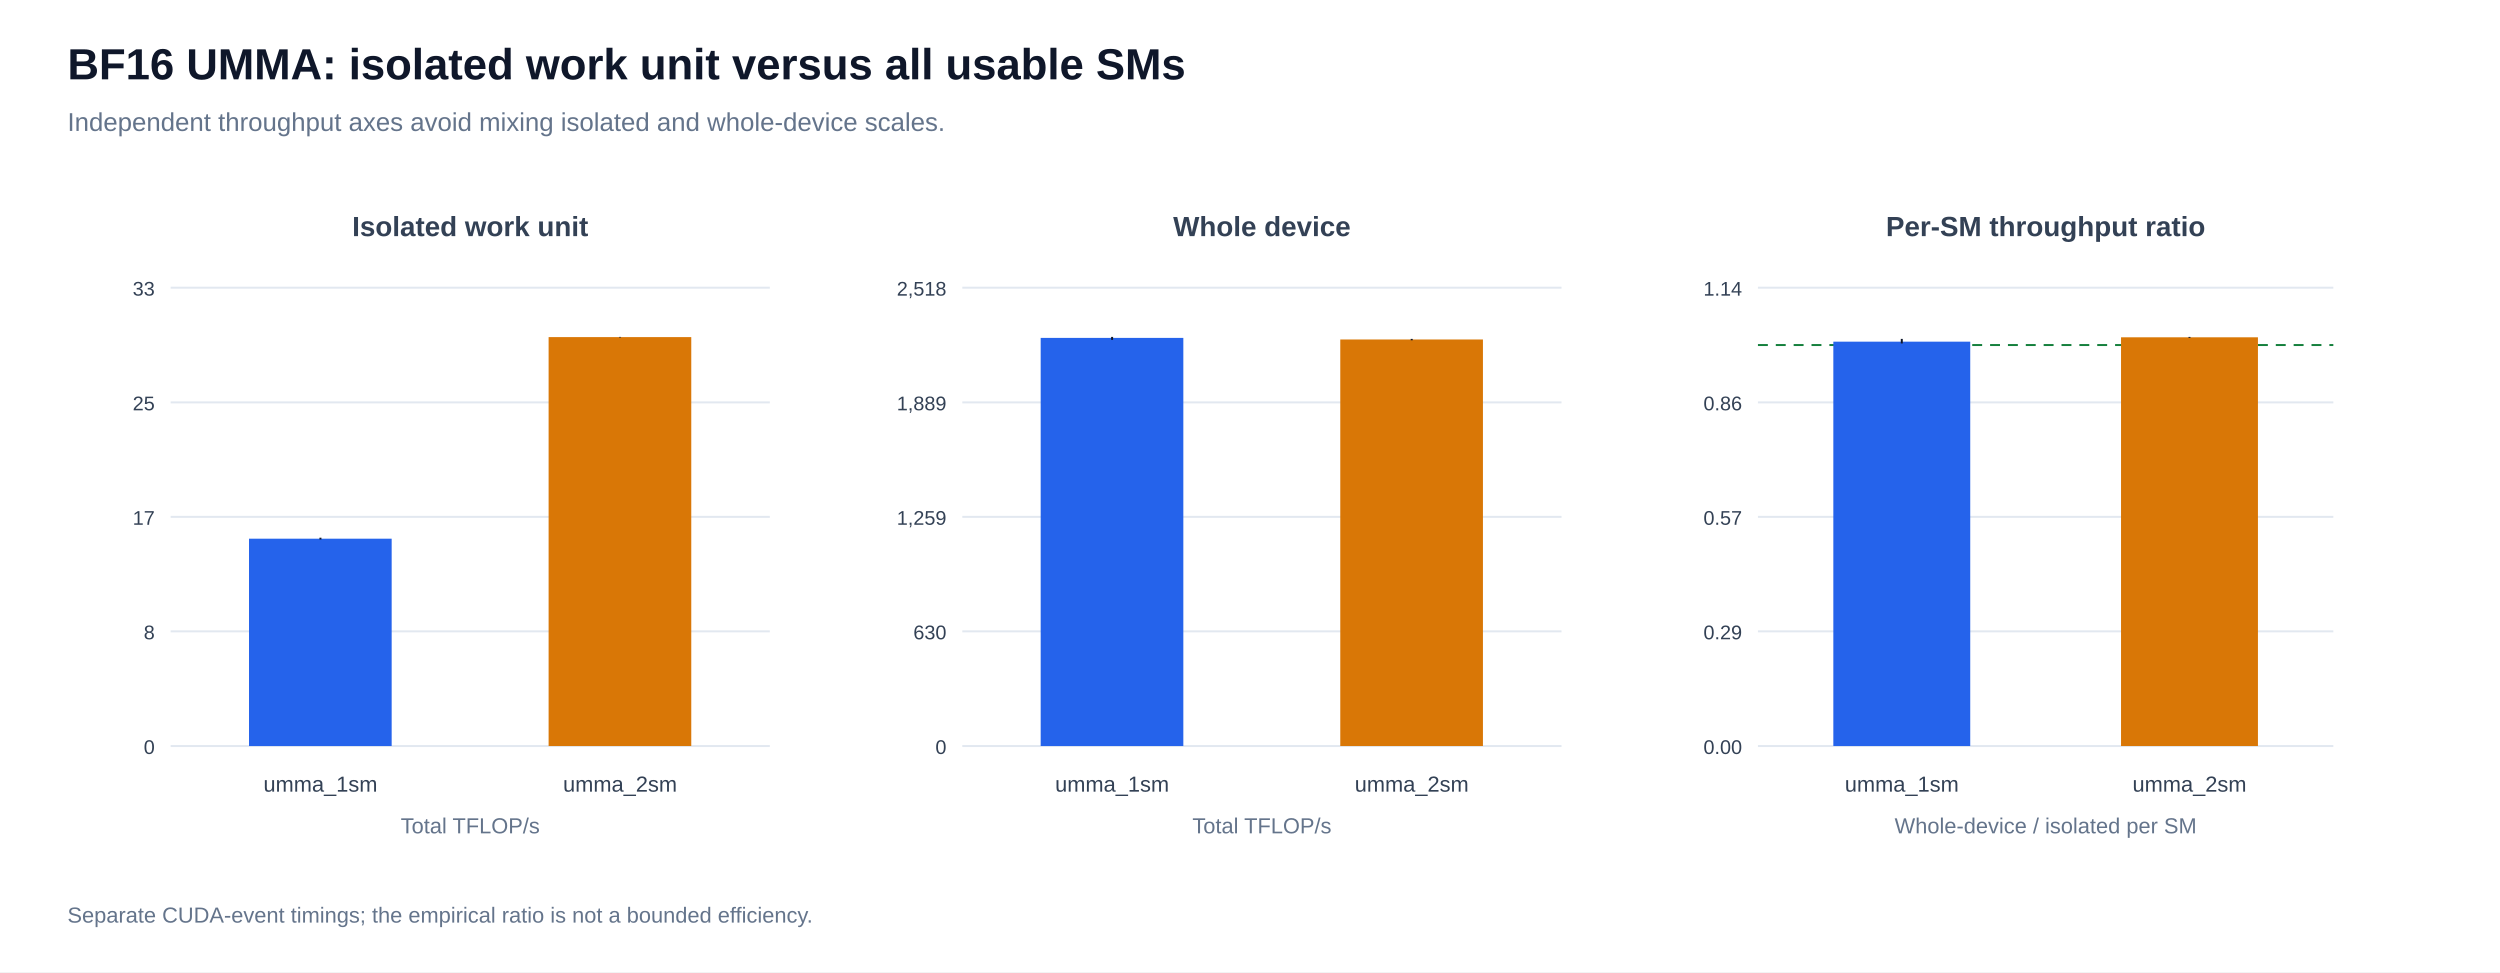
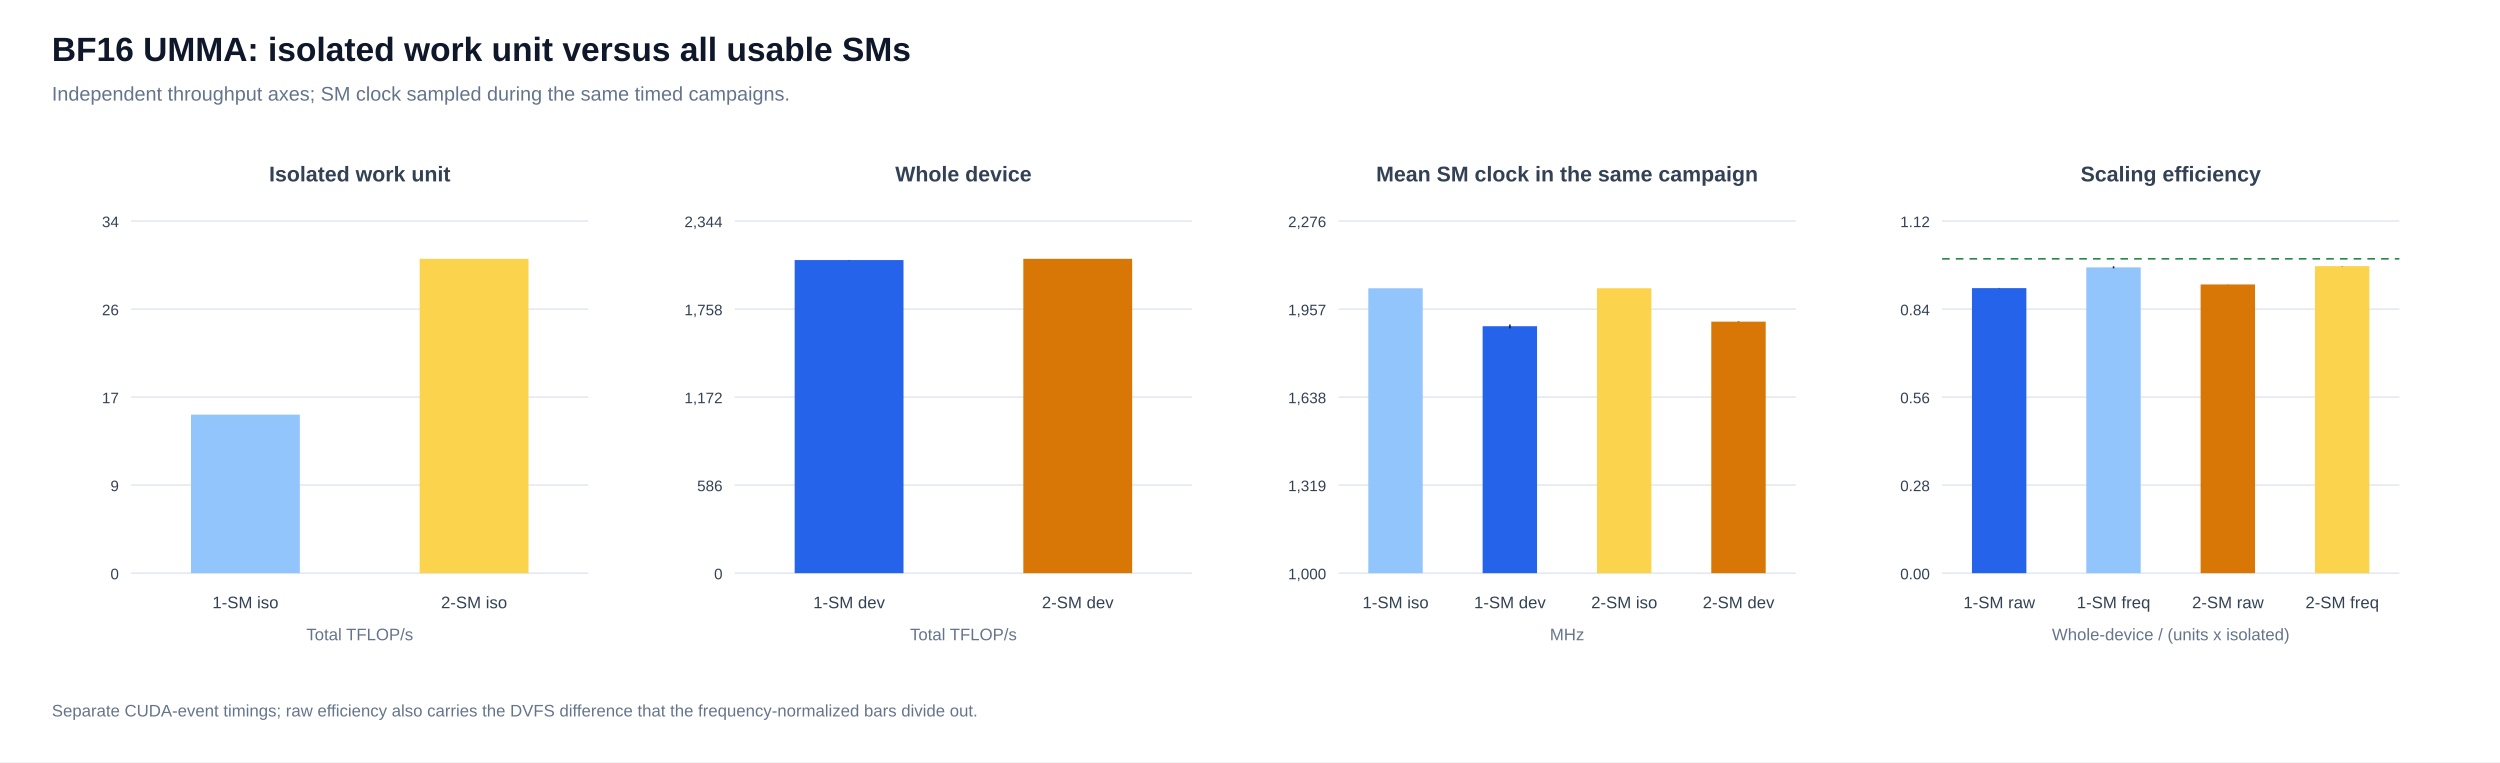
- <svg xmlns="http://www.w3.org/2000/svg" width="1260" height="490" viewBox="0 0 1260 490" role="img" aria-label="BF16 UMMA: isolated work unit versus all usable SMs">
+ <svg xmlns="http://www.w3.org/2000/svg" width="1640" height="500" viewBox="0 0 1640 500" role="img" aria-label="BF16 UMMA: isolated work unit versus all usable SMs">
  <rect width="100%" height="100%" fill="#ffffff" />
  <text x="34.0" y="40.0" font-family="Arial, sans-serif" font-size="22" fill="#0f172a" font-weight="700">BF16 UMMA: isolated work unit versus all usable SMs</text>
-   <text x="34.0" y="66.0" font-family="Arial, sans-serif" font-size="13" fill="#64748b">Independent throughput axes avoid mixing isolated and whole-device scales.</text>
-   <text x="237.0" y="119.0" font-family="Arial, sans-serif" font-size="14" fill="#334155" text-anchor="middle" font-weight="700">Isolated work unit</text>
-   <line x1="86.0" y1="376.0" x2="388.0" y2="376.0" stroke="#e2e8f0" />
+   <text x="34.0" y="66.0" font-family="Arial, sans-serif" font-size="13" fill="#64748b">Independent throughput axes; SM clock sampled during the same timed campaigns.</text>
+   <text x="236.0" y="119.0" font-family="Arial, sans-serif" font-size="14" fill="#334155" text-anchor="middle" font-weight="700">Isolated work unit</text>
+   <line x1="86.0" y1="376.0" x2="386.0" y2="376.0" stroke="#e2e8f0" />
  <text x="78.0" y="380.0" font-family="Arial, sans-serif" font-size="10" fill="#334155" text-anchor="end">0</text>
-   <line x1="86.0" y1="318.2" x2="388.0" y2="318.2" stroke="#e2e8f0" />
-   <text x="78.0" y="322.2" font-family="Arial, sans-serif" font-size="10" fill="#334155" text-anchor="end">8</text>
-   <line x1="86.0" y1="260.5" x2="388.0" y2="260.5" stroke="#e2e8f0" />
+   <line x1="86.0" y1="318.2" x2="386.0" y2="318.2" stroke="#e2e8f0" />
+   <text x="78.0" y="322.2" font-family="Arial, sans-serif" font-size="10" fill="#334155" text-anchor="end">9</text>
+   <line x1="86.0" y1="260.5" x2="386.0" y2="260.5" stroke="#e2e8f0" />
  <text x="78.0" y="264.5" font-family="Arial, sans-serif" font-size="10" fill="#334155" text-anchor="end">17</text>
-   <line x1="86.0" y1="202.8" x2="388.0" y2="202.8" stroke="#e2e8f0" />
-   <text x="78.0" y="206.8" font-family="Arial, sans-serif" font-size="10" fill="#334155" text-anchor="end">25</text>
-   <line x1="86.0" y1="145.0" x2="388.0" y2="145.0" stroke="#e2e8f0" />
-   <text x="78.0" y="149.0" font-family="Arial, sans-serif" font-size="10" fill="#334155" text-anchor="end">33</text>
-   <rect x="125.5" y="271.5" width="71.9" height="104.5" fill="#2563eb" />
-   <line x1="161.5" y1="271.9" x2="161.5" y2="271.0" stroke="#0f172a" />
-   <text x="161.5" y="399.0" font-family="Arial, sans-serif" font-size="11" fill="#334155" text-anchor="middle">umma_1sm</text>
-   <rect x="276.5" y="169.9" width="71.9" height="206.1" fill="#d97706" />
-   <line x1="312.5" y1="170.1" x2="312.5" y2="169.8" stroke="#0f172a" />
-   <text x="312.5" y="399.0" font-family="Arial, sans-serif" font-size="11" fill="#334155" text-anchor="middle">umma_2sm</text>
-   <text x="237.0" y="420.0" font-family="Arial, sans-serif" font-size="11" fill="#64748b" text-anchor="middle">Total TFLOP/s</text>
-   <text x="636.0" y="119.0" font-family="Arial, sans-serif" font-size="14" fill="#334155" text-anchor="middle" font-weight="700">Whole device</text>
-   <line x1="485.0" y1="376.0" x2="787.0" y2="376.0" stroke="#e2e8f0" />
-   <text x="477.0" y="380.0" font-family="Arial, sans-serif" font-size="10" fill="#334155" text-anchor="end">0</text>
-   <line x1="485.0" y1="318.2" x2="787.0" y2="318.2" stroke="#e2e8f0" />
-   <text x="477.0" y="322.2" font-family="Arial, sans-serif" font-size="10" fill="#334155" text-anchor="end">630</text>
-   <line x1="485.0" y1="260.5" x2="787.0" y2="260.5" stroke="#e2e8f0" />
-   <text x="477.0" y="264.5" font-family="Arial, sans-serif" font-size="10" fill="#334155" text-anchor="end">1,259</text>
-   <line x1="485.0" y1="202.8" x2="787.0" y2="202.8" stroke="#e2e8f0" />
-   <text x="477.0" y="206.8" font-family="Arial, sans-serif" font-size="10" fill="#334155" text-anchor="end">1,889</text>
-   <line x1="485.0" y1="145.0" x2="787.0" y2="145.0" stroke="#e2e8f0" />
-   <text x="477.0" y="149.0" font-family="Arial, sans-serif" font-size="10" fill="#334155" text-anchor="end">2,518</text>
-   <rect x="524.5" y="170.3" width="71.9" height="205.7" fill="#2563eb" />
-   <line x1="560.5" y1="171.3" x2="560.5" y2="169.8" stroke="#0f172a" />
-   <text x="560.5" y="399.0" font-family="Arial, sans-serif" font-size="11" fill="#334155" text-anchor="middle">umma_1sm</text>
-   <rect x="675.5" y="171.1" width="71.9" height="204.9" fill="#d97706" />
-   <line x1="711.5" y1="171.5" x2="711.5" y2="170.8" stroke="#0f172a" />
-   <text x="711.5" y="399.0" font-family="Arial, sans-serif" font-size="11" fill="#334155" text-anchor="middle">umma_2sm</text>
-   <text x="636.0" y="420.0" font-family="Arial, sans-serif" font-size="11" fill="#64748b" text-anchor="middle">Total TFLOP/s</text>
-   <text x="1031.0" y="119.0" font-family="Arial, sans-serif" font-size="14" fill="#334155" text-anchor="middle" font-weight="700">Per-SM throughput ratio</text>
-   <line x1="886.0" y1="376.0" x2="1176.0" y2="376.0" stroke="#e2e8f0" />
-   <text x="878.0" y="380.0" font-family="Arial, sans-serif" font-size="10" fill="#334155" text-anchor="end">0.00</text>
-   <line x1="886.0" y1="318.2" x2="1176.0" y2="318.2" stroke="#e2e8f0" />
-   <text x="878.0" y="322.2" font-family="Arial, sans-serif" font-size="10" fill="#334155" text-anchor="end">0.29</text>
-   <line x1="886.0" y1="260.5" x2="1176.0" y2="260.5" stroke="#e2e8f0" />
-   <text x="878.0" y="264.5" font-family="Arial, sans-serif" font-size="10" fill="#334155" text-anchor="end">0.57</text>
-   <line x1="886.0" y1="202.8" x2="1176.0" y2="202.8" stroke="#e2e8f0" />
-   <text x="878.0" y="206.8" font-family="Arial, sans-serif" font-size="10" fill="#334155" text-anchor="end">0.86</text>
-   <line x1="886.0" y1="145.0" x2="1176.0" y2="145.0" stroke="#e2e8f0" />
-   <text x="878.0" y="149.0" font-family="Arial, sans-serif" font-size="10" fill="#334155" text-anchor="end">1.14</text>
-   <line x1="886.0" y1="173.9" x2="1176.0" y2="173.9" stroke="#15803d" stroke-dasharray="5 4" />
-   <rect x="924.0" y="172.2" width="69.0" height="203.8" fill="#2563eb" />
-   <line x1="958.5" y1="173.1" x2="958.5" y2="170.8" stroke="#0f172a" />
-   <text x="958.5" y="399.0" font-family="Arial, sans-serif" font-size="11" fill="#334155" text-anchor="middle">umma_1sm</text>
-   <rect x="1069.0" y="170.0" width="69.0" height="206.0" fill="#d97706" />
-   <line x1="1103.5" y1="170.3" x2="1103.5" y2="169.8" stroke="#0f172a" />
-   <text x="1103.5" y="399.0" font-family="Arial, sans-serif" font-size="11" fill="#334155" text-anchor="middle">umma_2sm</text>
-   <text x="1031.0" y="420.0" font-family="Arial, sans-serif" font-size="11" fill="#64748b" text-anchor="middle">Whole-device / isolated per SM</text>
-   <text x="34.0" y="465.0" font-family="Arial, sans-serif" font-size="11" fill="#64748b">Separate CUDA-event timings; the empirical ratio is not a bounded efficiency.</text>
+   <line x1="86.0" y1="202.8" x2="386.0" y2="202.8" stroke="#e2e8f0" />
+   <text x="78.0" y="206.8" font-family="Arial, sans-serif" font-size="10" fill="#334155" text-anchor="end">26</text>
+   <line x1="86.0" y1="145.0" x2="386.0" y2="145.0" stroke="#e2e8f0" />
+   <text x="78.0" y="149.0" font-family="Arial, sans-serif" font-size="10" fill="#334155" text-anchor="end">34</text>
+   <rect x="125.3" y="272.0" width="71.4" height="104.0" fill="#93c5fd" />
+   <line x1="161.0" y1="272.0" x2="161.0" y2="272.0" stroke="#0f172a" />
+   <text x="161.0" y="399.0" font-family="Arial, sans-serif" font-size="11" fill="#334155" text-anchor="middle">1-SM iso</text>
+   <rect x="275.3" y="169.8" width="71.4" height="206.2" fill="#fcd34d" />
+   <line x1="311.0" y1="169.8" x2="311.0" y2="169.8" stroke="#0f172a" />
+   <text x="311.0" y="399.0" font-family="Arial, sans-serif" font-size="11" fill="#334155" text-anchor="middle">2-SM iso</text>
+   <text x="236.0" y="420.0" font-family="Arial, sans-serif" font-size="11" fill="#64748b" text-anchor="middle">Total TFLOP/s</text>
+   <text x="632.0" y="119.0" font-family="Arial, sans-serif" font-size="14" fill="#334155" text-anchor="middle" font-weight="700">Whole device</text>
+   <line x1="482.0" y1="376.0" x2="782.0" y2="376.0" stroke="#e2e8f0" />
+   <text x="474.0" y="380.0" font-family="Arial, sans-serif" font-size="10" fill="#334155" text-anchor="end">0</text>
+   <line x1="482.0" y1="318.2" x2="782.0" y2="318.2" stroke="#e2e8f0" />
+   <text x="474.0" y="322.2" font-family="Arial, sans-serif" font-size="10" fill="#334155" text-anchor="end">586</text>
+   <line x1="482.0" y1="260.5" x2="782.0" y2="260.5" stroke="#e2e8f0" />
+   <text x="474.0" y="264.5" font-family="Arial, sans-serif" font-size="10" fill="#334155" text-anchor="end">1,172</text>
+   <line x1="482.0" y1="202.8" x2="782.0" y2="202.8" stroke="#e2e8f0" />
+   <text x="474.0" y="206.8" font-family="Arial, sans-serif" font-size="10" fill="#334155" text-anchor="end">1,758</text>
+   <line x1="482.0" y1="145.0" x2="782.0" y2="145.0" stroke="#e2e8f0" />
+   <text x="474.0" y="149.0" font-family="Arial, sans-serif" font-size="10" fill="#334155" text-anchor="end">2,344</text>
+   <rect x="521.3" y="170.6" width="71.4" height="205.4" fill="#2563eb" />
+   <line x1="557.0" y1="170.8" x2="557.0" y2="170.6" stroke="#0f172a" />
+   <text x="557.0" y="399.0" font-family="Arial, sans-serif" font-size="11" fill="#334155" text-anchor="middle">1-SM dev</text>
+   <rect x="671.3" y="169.8" width="71.4" height="206.2" fill="#d97706" />
+   <line x1="707.0" y1="169.8" x2="707.0" y2="169.8" stroke="#0f172a" />
+   <text x="707.0" y="399.0" font-family="Arial, sans-serif" font-size="11" fill="#334155" text-anchor="middle">2-SM dev</text>
+   <text x="632.0" y="420.0" font-family="Arial, sans-serif" font-size="11" fill="#64748b" text-anchor="middle">Total TFLOP/s</text>
+   <text x="1028.0" y="119.0" font-family="Arial, sans-serif" font-size="14" fill="#334155" text-anchor="middle" font-weight="700">Mean SM clock in the same campaign</text>
+   <line x1="878.0" y1="376.0" x2="1178.0" y2="376.0" stroke="#e2e8f0" />
+   <text x="870.0" y="380.0" font-family="Arial, sans-serif" font-size="10" fill="#334155" text-anchor="end">1,000</text>
+   <line x1="878.0" y1="318.2" x2="1178.0" y2="318.2" stroke="#e2e8f0" />
+   <text x="870.0" y="322.2" font-family="Arial, sans-serif" font-size="10" fill="#334155" text-anchor="end">1,319</text>
+   <line x1="878.0" y1="260.5" x2="1178.0" y2="260.5" stroke="#e2e8f0" />
+   <text x="870.0" y="264.5" font-family="Arial, sans-serif" font-size="10" fill="#334155" text-anchor="end">1,638</text>
+   <line x1="878.0" y1="202.8" x2="1178.0" y2="202.8" stroke="#e2e8f0" />
+   <text x="870.0" y="206.8" font-family="Arial, sans-serif" font-size="10" fill="#334155" text-anchor="end">1,957</text>
+   <line x1="878.0" y1="145.0" x2="1178.0" y2="145.0" stroke="#e2e8f0" />
+   <text x="870.0" y="149.0" font-family="Arial, sans-serif" font-size="10" fill="#334155" text-anchor="end">2,276</text>
+   <rect x="897.6" y="189.1" width="35.7" height="186.9" fill="#93c5fd" />
+   <line x1="915.5" y1="189.1" x2="915.5" y2="189.1" stroke="#0f172a" />
+   <text x="915.5" y="399.0" font-family="Arial, sans-serif" font-size="11" fill="#334155" text-anchor="middle">1-SM iso</text>
+   <rect x="972.6" y="214.0" width="35.7" height="162.0" fill="#2563eb" />
+   <line x1="990.5" y1="215.4" x2="990.5" y2="212.9" stroke="#0f172a" />
+   <text x="990.5" y="399.0" font-family="Arial, sans-serif" font-size="11" fill="#334155" text-anchor="middle">1-SM dev</text>
+   <rect x="1047.6" y="189.1" width="35.7" height="186.9" fill="#fcd34d" />
+   <line x1="1065.5" y1="189.1" x2="1065.5" y2="189.1" stroke="#0f172a" />
+   <text x="1065.5" y="399.0" font-family="Arial, sans-serif" font-size="11" fill="#334155" text-anchor="middle">2-SM iso</text>
+   <rect x="1122.6" y="211.0" width="35.7" height="165.0" fill="#d97706" />
+   <line x1="1140.5" y1="211.2" x2="1140.5" y2="210.9" stroke="#0f172a" />
+   <text x="1140.5" y="399.0" font-family="Arial, sans-serif" font-size="11" fill="#334155" text-anchor="middle">2-SM dev</text>
+   <text x="1028.0" y="420.0" font-family="Arial, sans-serif" font-size="11" fill="#64748b" text-anchor="middle">MHz</text>
+   <text x="1424.0" y="119.0" font-family="Arial, sans-serif" font-size="14" fill="#334155" text-anchor="middle" font-weight="700">Scaling efficiency</text>
+   <line x1="1274.0" y1="376.0" x2="1574.0" y2="376.0" stroke="#e2e8f0" />
+   <text x="1266.0" y="380.0" font-family="Arial, sans-serif" font-size="10" fill="#334155" text-anchor="end">0.00</text>
+   <line x1="1274.0" y1="318.2" x2="1574.0" y2="318.2" stroke="#e2e8f0" />
+   <text x="1266.0" y="322.2" font-family="Arial, sans-serif" font-size="10" fill="#334155" text-anchor="end">0.28</text>
+   <line x1="1274.0" y1="260.5" x2="1574.0" y2="260.5" stroke="#e2e8f0" />
+   <text x="1266.0" y="264.5" font-family="Arial, sans-serif" font-size="10" fill="#334155" text-anchor="end">0.56</text>
+   <line x1="1274.0" y1="202.8" x2="1574.0" y2="202.8" stroke="#e2e8f0" />
+   <text x="1266.0" y="206.8" font-family="Arial, sans-serif" font-size="10" fill="#334155" text-anchor="end">0.84</text>
+   <line x1="1274.0" y1="145.0" x2="1574.0" y2="145.0" stroke="#e2e8f0" />
+   <text x="1266.0" y="149.0" font-family="Arial, sans-serif" font-size="10" fill="#334155" text-anchor="end">1.12</text>
+   <line x1="1274.0" y1="169.8" x2="1574.0" y2="169.8" stroke="#15803d" stroke-dasharray="5 4" />
+   <rect x="1293.6" y="189.0" width="35.7" height="187.0" fill="#2563eb" />
+   <line x1="1311.5" y1="189.1" x2="1311.5" y2="188.9" stroke="#0f172a" />
+   <text x="1311.5" y="399.0" font-family="Arial, sans-serif" font-size="11" fill="#334155" text-anchor="middle">1-SM raw</text>
+   <rect x="1368.6" y="175.4" width="35.7" height="200.6" fill="#93c5fd" />
+   <line x1="1386.5" y1="176.0" x2="1386.5" y2="174.7" stroke="#0f172a" />
+   <text x="1386.5" y="399.0" font-family="Arial, sans-serif" font-size="11" fill="#334155" text-anchor="middle">1-SM freq</text>
+   <rect x="1443.6" y="186.6" width="35.7" height="189.4" fill="#d97706" />
+   <line x1="1461.5" y1="186.6" x2="1461.5" y2="186.5" stroke="#0f172a" />
+   <text x="1461.5" y="399.0" font-family="Arial, sans-serif" font-size="11" fill="#334155" text-anchor="middle">2-SM raw</text>
+   <rect x="1518.6" y="174.6" width="35.7" height="201.4" fill="#fcd34d" />
+   <line x1="1536.5" y1="174.7" x2="1536.5" y2="174.5" stroke="#0f172a" />
+   <text x="1536.5" y="399.0" font-family="Arial, sans-serif" font-size="11" fill="#334155" text-anchor="middle">2-SM freq</text>
+   <text x="1424.0" y="420.0" font-family="Arial, sans-serif" font-size="11" fill="#64748b" text-anchor="middle">Whole-device / (units x isolated)</text>
+   <text x="34.0" y="470.0" font-family="Arial, sans-serif" font-size="11" fill="#64748b">Separate CUDA-event timings; raw efficiency also carries the DVFS difference that the frequency-normalized bars divide out.</text>
</svg>
